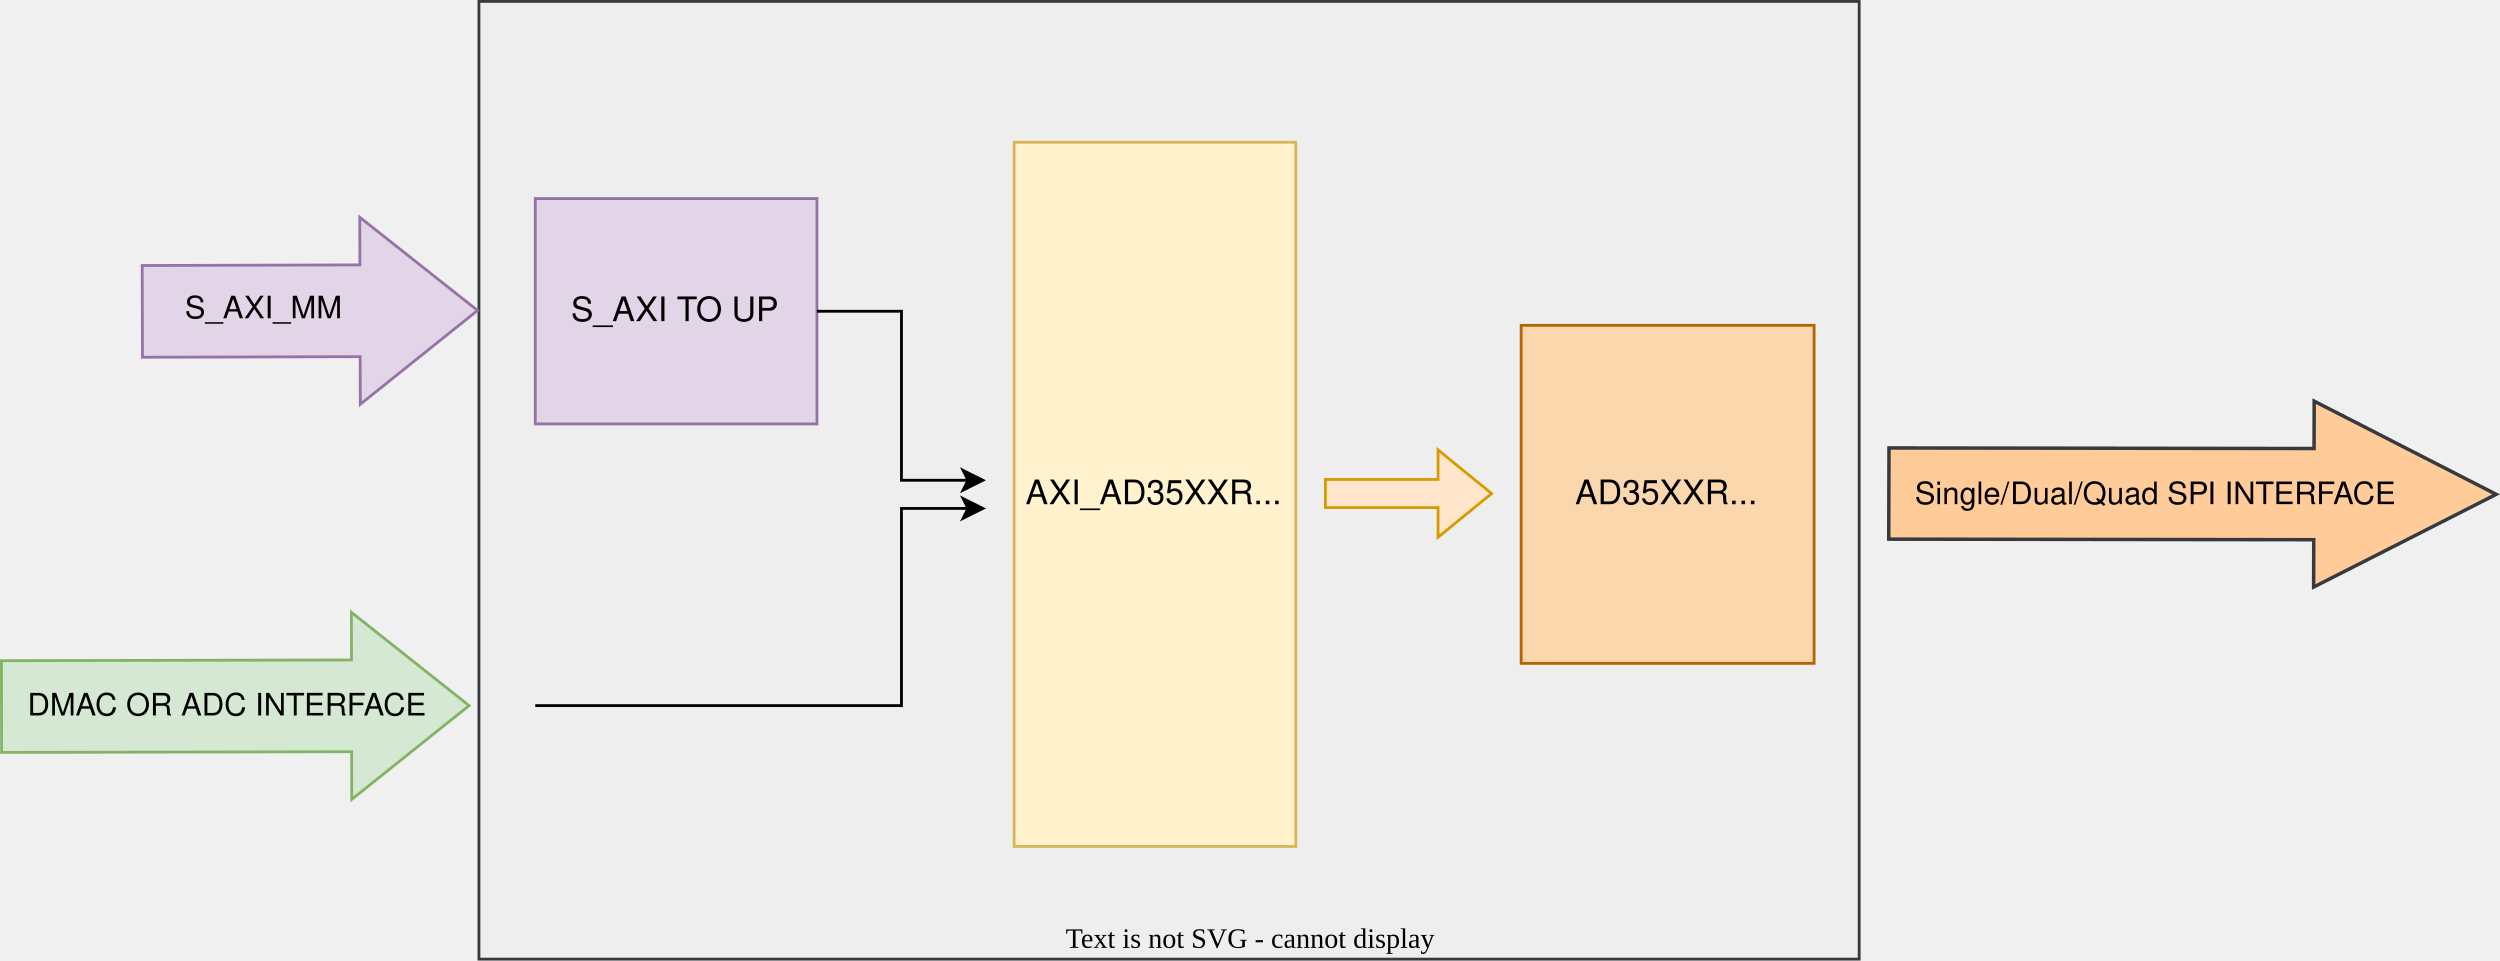
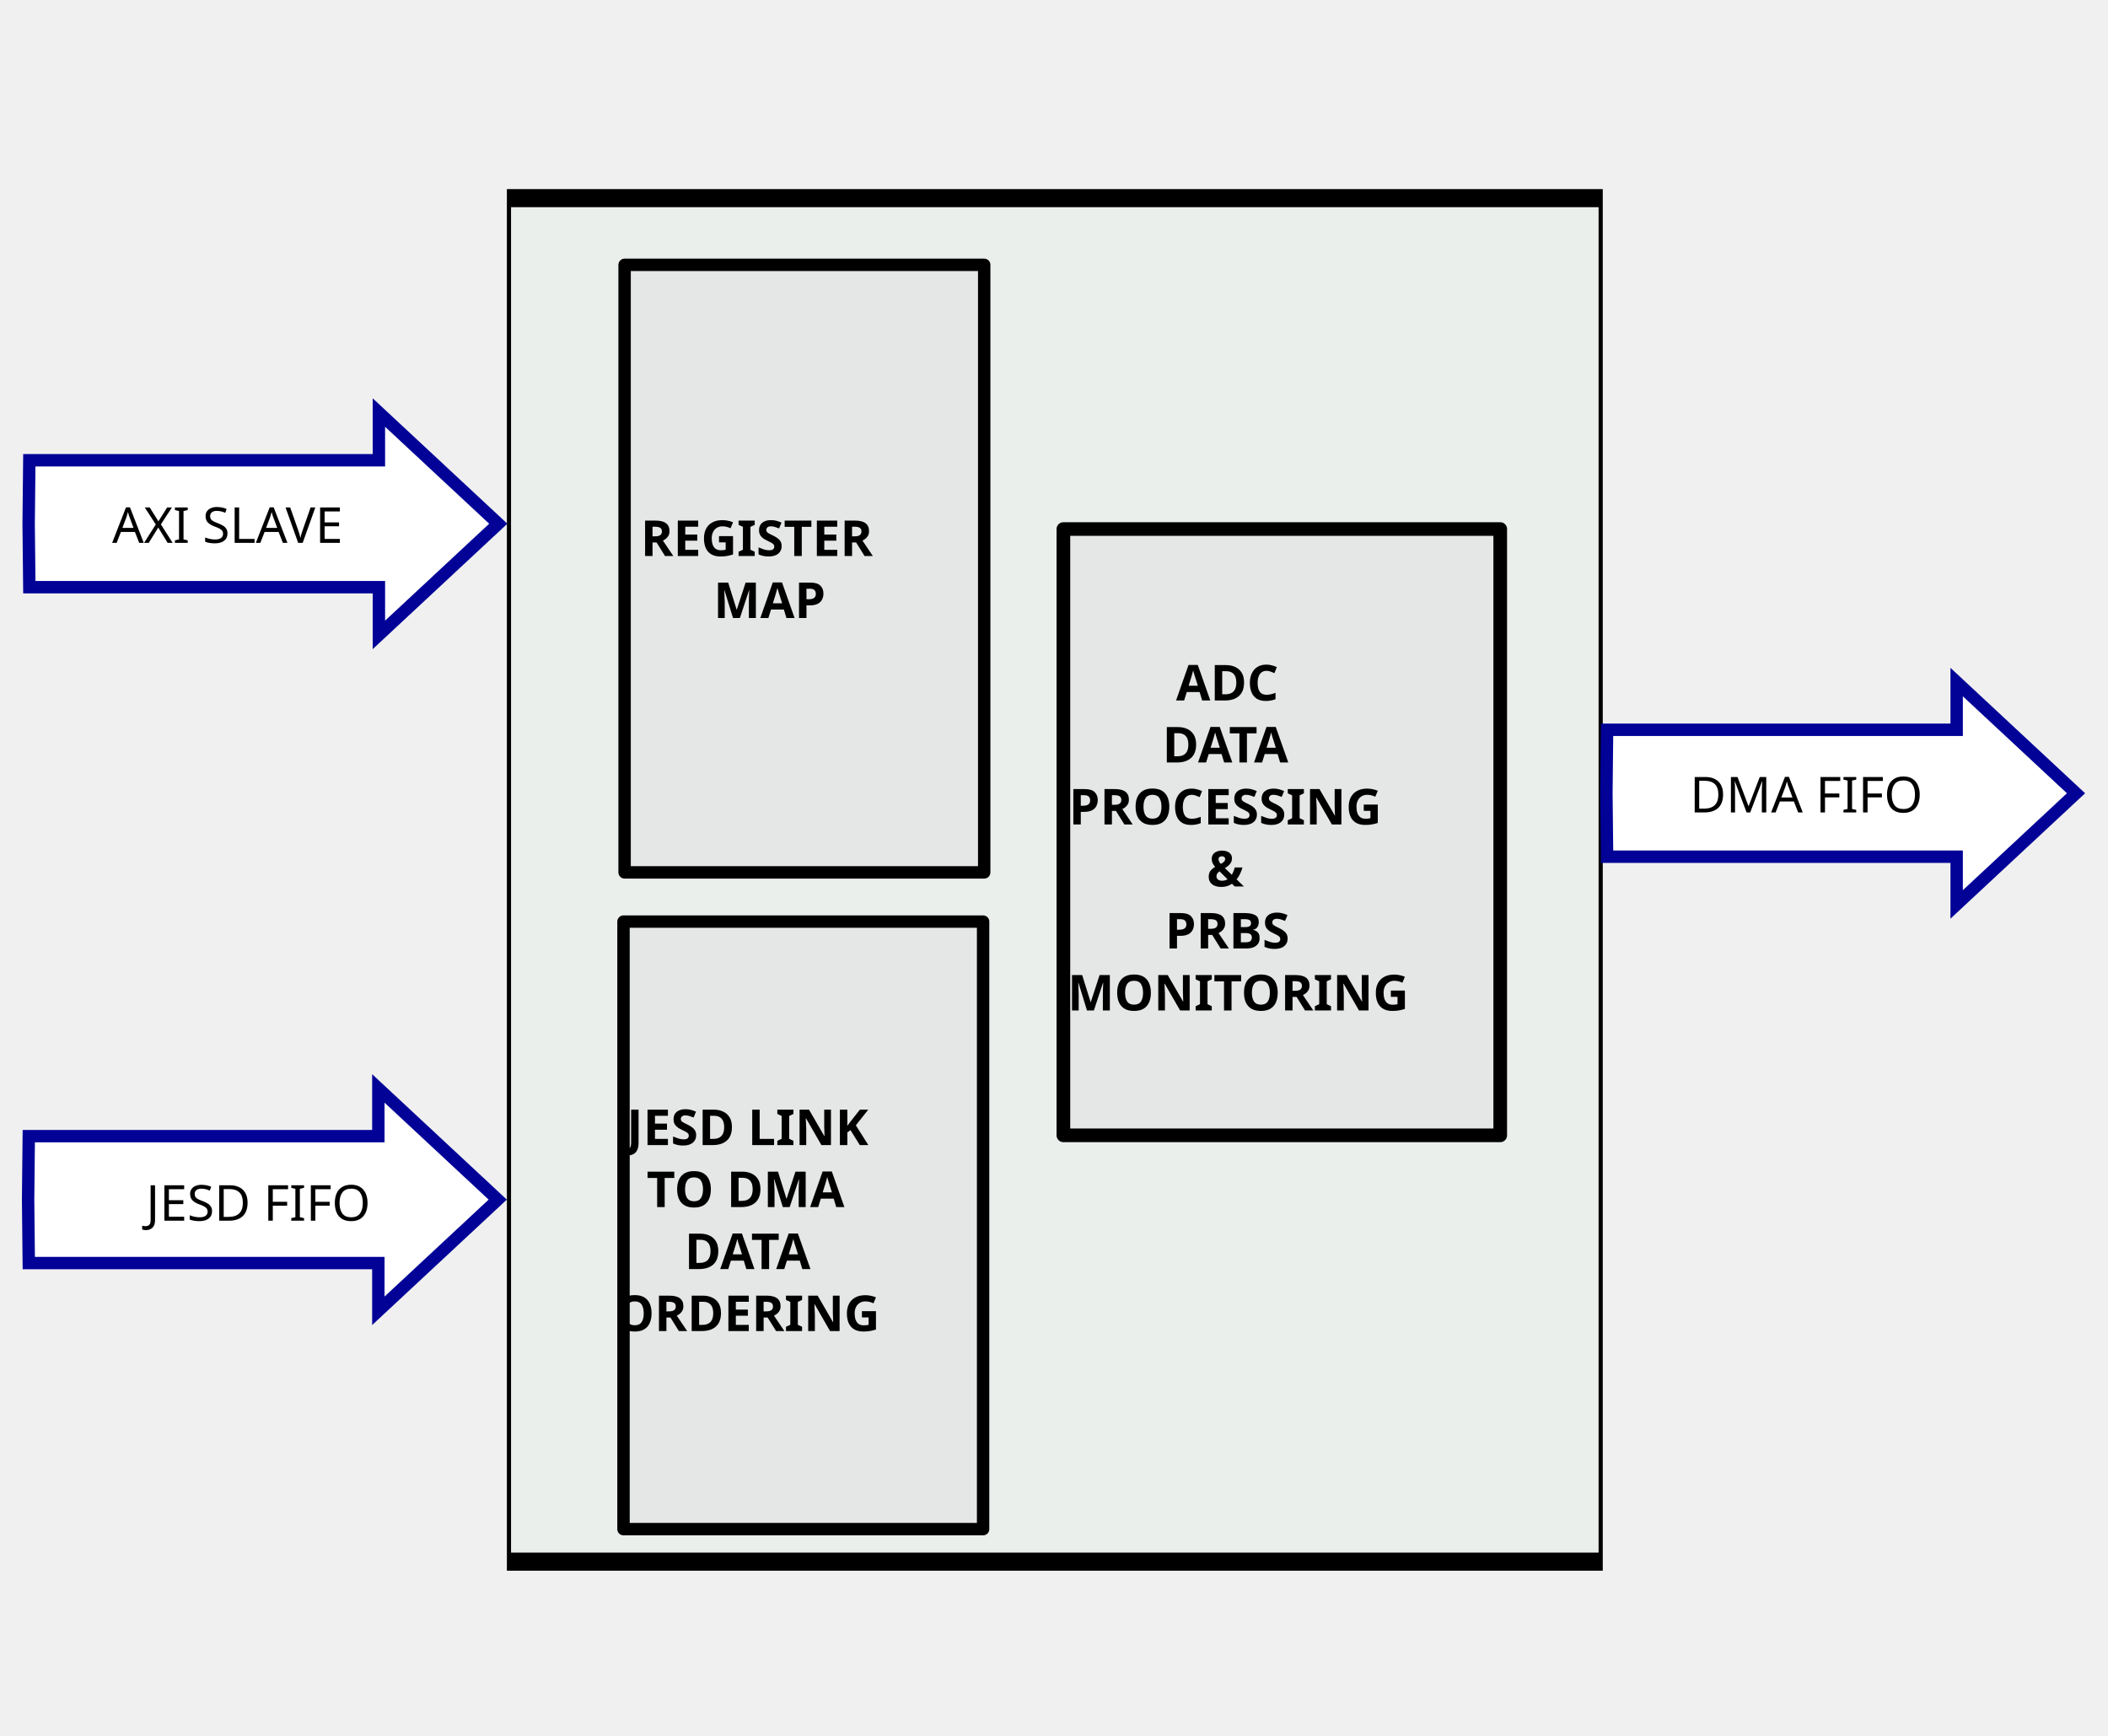
- <svg xmlns="http://www.w3.org/2000/svg" xmlns:xlink="http://www.w3.org/1999/xlink" version="1.1" width="887.531" height="341" viewBox="-0.5 -0.5 887.531 341" content="&lt;mxfile host=&quot;Electron&quot; modified=&quot;2023-05-18T08:33:39.622Z&quot; agent=&quot;5.0 (Windows NT 10.0; Win64; x64) AppleWebKit/537.36 (KHTML, like Gecko) draw.io/16.5.1 Chrome/96.0.466.110 Electron/16.0.7 Safari/537.36&quot; version=&quot;16.5.1&quot; etag=&quot;B68MBRvP5nJUCYHy4wJU&quot; type=&quot;device&quot;&gt;&lt;diagram id=&quot;lZ00L-VwlXBDNHSEjXac&quot;&gt;5Vlbc5s4FP41fqxHFyTg0Zd0m5l6k42Tad86MgibKUYeTGq7v34lI64C17FJt8n6gcCRdJDO953vnCEDPFnv/0rYZjUTPo8GCPj7AZ4OEHIAkVdlOGQGy6GZYZmEfmaCpWEe/uTaCLT1OfT5tjYxFSJKw03d6Ik45l5as7EkEbv6tEBE9bdu2JIbhrnHItP6JfTTlT4WAaX9Ew+Xq/zNEOiRNcsna8N2xXyxq5jwzQBPEiHS7G69n/BIxS6PS7buY8dosbGEx+k5C1C24AeLnvXZ9L7SQ37YRDzHPlfzwQCPd6sw5fMN89ToTqIrbat0HcknKG+DMIomIhLJcS3mx5+0b9NEfOeVEUyxi301ErPNo7gX4XHD6hV6SzxJ+b7zWLAIliQZF2ueJgc5JV/g6PgeCgSy510Jl+Vq26oCFba0kWmKLAvfZRTljQ5ke1Dxr4PKY3+kiCifvIhtt6FXj2M96HJ2zjOMhg6kGFGCAYXyFJaK4YptlOMg4nvtVq3RiQPxkNjQkvzMrwrH0l990AQxCDzPdS8CkftGIv0SwgpEpAWh3JbwiKXhj7r7NtT0G7LNFQyhDYYgxxraMk+Ln1X3uBXPice1k2pCNfw6qOmX1B2lLFny1HB05FQRhbNoZhk0++dpJP+A+f2tvN7+/Xjz8HE0uTHJJ1H5zBZSk2ucY1G4jBUhJUJcIjxWKRhK1RvpgXXo+8rHOOHb8CdbHP0psDfqNMfzkfGATKUlUu7HzPu+PDI550wsYv6ynNcSrl9WCmeVSPikFoAhsi1cB6UXCn1ApM1r7kAEwZZfizExMB5NMSHoYYBoJI8/XiTybqnuuvG+RsED5tvMa0v+hUUJsF5LwQlp5FEeioo8wDxJq/oAUQ8KTs2wf7391hn6yd2DjDqY3U2fPvcc/iBAXmv4fbqghL5W+LHdKKDULKBFV1MNf6HP14Tffl8FlEOfcLsNRJfamJ0C8Q8uoM38BENgueWvUfbOrZ/Nzg1B92Rd7q+cOgbp5t9U1s9m776A2v9RAcWtXnstoO77khIpJI5vtUmJgxaYvk0pgfWUxxQMMa5IyYVKYttNt68lHfkBKiybzkZyGbiT3QIYTSf/q37cPSknHxS6Tr276IVGjXa8sb4XNYGwvUhI0+OdvDzdG+C+qPs7DVN/bcVVvSECjd7QObM3dHpoDeEZX6xeJuhZ9HJNh29ALzEweq/LJBI3m7gmQh0SKaPLDpVpWm+6N4zbN9y5r+Z8pzZf3mQ7uDiNe/9C9/ZI1MxiozxeTCL395Aof+/ZJHJ7JpH5/c0gUUczeBWxjC8EnHZ8IbDdBXgL/Z/1St9iifUyvxc3hPKx/JdNNr38vxe++Rc=&lt;/diagram&gt;&lt;/mxfile&gt;" id="svg11">
-   <defs id="defs1" />
-   <g id="g10" transform="translate(-0.4690799)">
-     <rect x="170" y="0" width="490" height="340" fill="#eeeeee" stroke="#36393d" pointer-events="all" id="rect1" />
-     <path d="m 670.492,190.904 0.093,-32.376 150.901,0.199 0.046,-16.809 64.601,33.082 -64.803,32.913 0.046,-16.809 z" fill="#ffcc99" stroke="#36393d" stroke-miterlimit="10" pointer-events="all" id="path1" style="stroke-width:1.242" />
-     <text x="765.104" y="178.472" fill="#000000" font-family="Helvetica" font-size="11px" text-anchor="middle" id="text1">Single/Dual/Quad SPI INTERFACE</text>
-     <rect x="540" y="115" width="104" height="120" fill="#fad7ac" stroke="#b46504" pointer-events="all" id="rect2" />
-     <text x="591.5" y="178.5" fill="#000000" font-family="Helvetica" font-size="12px" text-anchor="middle" id="text2">AD35XXR...</text>
-     <rect x="360" y="50" width="100" height="250" fill="#fff2cc" stroke="#d6b656" pointer-events="all" id="rect3" />
-     <text x="409.5" y="178.5" fill="#000000" font-family="Helvetica" font-size="12px" text-anchor="middle" id="text3">AXI_AD35XXR...</text>
-     <path d="m 50.55,126.33 -0.1,-32.57 77.29,-0.22 -0.05,-16.9 41.81,33.07 -41.62,33.31 -0.05,-16.9 z" fill="#e1d5e7" stroke="#9673a6" stroke-miterlimit="10" pointer-events="all" id="path3" />
-     <text x="93.5" y="112.5" fill="#000000" font-family="Helvetica" font-size="11px" text-anchor="middle" id="text4">S_AXI_MM</text>
-     <path d="M 0.53,266.62 0.47,234.05 124.75,233.8 124.72,216.89 166.5,250 124.85,283.28 124.82,266.37 Z" fill="#d5e8d4" stroke="#82b366" stroke-miterlimit="10" pointer-events="all" id="path4" />
-     <text x="80.5" y="253.5" fill="#000000" font-family="Helvetica" font-size="11px" text-anchor="middle" id="text5">DMAC OR ADC INTERFACE</text>
-     <rect x="190" y="70" width="100" height="80" fill="#e1d5e7" stroke="#9673a6" pointer-events="all" id="rect5" />
-     <text x="239.5" y="113.5" fill="#000000" font-family="Helvetica" font-size="12px" text-anchor="middle" id="text6">S_AXI TO UP</text>
-     <path d="m 290,110 h 30 v 60 h 23.63" fill="none" stroke="#000000" stroke-miterlimit="10" pointer-events="stroke" id="path6" />
-     <path d="m 348.88,170 -7,3.5 1.75,-3.5 -1.75,-3.5 z" fill="#000000" stroke="#000000" stroke-miterlimit="10" pointer-events="all" id="path7" />
-     <path d="m 190,250 h 130 v -70 h 23.63" fill="none" stroke="#000000" stroke-miterlimit="10" pointer-events="stroke" id="path8" />
-     <path d="m 348.88,180 -7,3.5 1.75,-3.5 -1.75,-3.5 z" fill="#000000" stroke="#000000" stroke-miterlimit="10" pointer-events="all" id="path9" />
-     <path d="m 470.5,179.71 v -10 h 40 v -10.5 l 19,15.5 -19,15.5 v -10.5 z" fill="#ffe6cc" stroke="#d79b00" stroke-miterlimit="10" pointer-events="all" id="path10" />
+ <svg xmlns="http://www.w3.org/2000/svg" width="100%" height="100%" id="svg2" version="1.1" viewBox="0 0 425 350" preserveAspectRatio="xMidYMid slice">
+   <defs id="defs4">
+     <pattern y="0" x="0" height="6" width="6" patternUnits="userSpaceOnUse" id="EMFhbasepattern" />
+   </defs>
+   <g id="layer1" transform="translate(-13.13198,-537.9238)">
+     <text xml:space="preserve" style="font-style:normal;font-weight:normal;font-size:40px;line-height:125%;font-family:sans-serif;letter-spacing:0px;word-spacing:0px;fill:#000000;fill-opacity:1;stroke:none;stroke-width:1px;stroke-linecap:butt;stroke-linejoin:miter;stroke-opacity:1" x="108.826" y="336.356" id="text4214">
+       <tspan id="tspan4216" x="108.826" y="336.356" style="font-size:20px" />
+     </text>
+     <g transform="matrix(1.103181,0,0,4.791744,36.44472,-186.5609)" style="fill:#afedbd;fill-opacity:0.071;stroke:#000000;stroke-width:1;stroke-miterlimit:4;stroke-dasharray:none;stroke-dashoffset:0;stroke-opacity:1" id="g4180-1">
+       <rect y="159.532" x="71.884" height="57.375" width="199.517" id="rect3336-5" style="fill:#afedbd;fill-opacity:0.071;fill-rule:evenodd;stroke:#000000;stroke-width:0.761;stroke-linecap:butt;stroke-linejoin:miter;stroke-miterlimit:4;stroke-dasharray:none;stroke-dashoffset:0;stroke-opacity:1" />
+     </g>
+     <path style="opacity:0.99;fill:#ffffff;fill-opacity:1;fill-rule:evenodd;stroke:#000096;stroke-width:2.5;stroke-linecap:round;stroke-linejoin:miter;stroke-miterlimit:4;stroke-dasharray:none;stroke-opacity:1" d="m 89.522,665.937 0,-9.62 -70.477,0 -0.137,-12.796 0.135,-12.796 70.479,0 0,-9.62 24.068,22.417 z" id="path34982" />
+     <text xml:space="preserve" style="font-style:normal;font-weight:normal;font-size:10px;line-height:125%;font-family:sans-serif;letter-spacing:0px;word-spacing:0px;fill:#000000;fill-opacity:1;stroke:none;stroke-width:1px;stroke-linecap:butt;stroke-linejoin:miter;stroke-opacity:1" x="35.742" y="647.385" id="text4196">
+       <tspan id="tspan4198" x="35.742" y="647.385" style="font-size:10px">AXI SLAVE</tspan>
+     </text>
+     <rect style="opacity:1;fill:#d7d7d7;fill-opacity:0.353;fill-rule:nonzero;stroke:#000000;stroke-width:2.5;stroke-linecap:round;stroke-linejoin:round;stroke-miterlimit:4;stroke-dasharray:none;stroke-dashoffset:0;stroke-opacity:1" id="rect4204" width="72.5" height="122.5" x="139.059" y="591.324" />
+     <text xml:space="preserve" style="font-style:normal;font-weight:normal;font-size:10px;line-height:125%;font-family:sans-serif;letter-spacing:0px;word-spacing:0px;fill:#000000;fill-opacity:1;stroke:none;stroke-width:1px;stroke-linecap:butt;stroke-linejoin:miter;stroke-opacity:1" x="174.796" y="650.03" id="text4206">
+       <tspan id="tspan4208" x="174.796" y="650.03" style="font-style:normal;font-variant:normal;font-weight:bold;font-stretch:normal;font-family:sans-serif;-inkscape-font-specification:'sans-serif Bold';text-align:center;text-anchor:middle">REGISTER</tspan>
+       <tspan x="174.796" y="662.53" style="font-style:normal;font-variant:normal;font-weight:bold;font-stretch:normal;font-family:sans-serif;-inkscape-font-specification:'sans-serif Bold';text-align:center;text-anchor:middle" id="tspan4251">MAP</tspan>
+     </text>
+     <g id="g4357" transform="translate(-13.89132,-73.70117)">
+       <rect y="797.444" x="152.729" height="122.5" width="72.5" id="rect4204-3" style="opacity:1;fill:#d7d7d7;fill-opacity:0.353;fill-rule:nonzero;stroke:#000000;stroke-width:2.5;stroke-linecap:round;stroke-linejoin:round;stroke-miterlimit:4;stroke-dasharray:none;stroke-dashoffset:0;stroke-opacity:1" />
+       <text id="text4206-2" y="842.508" x="189.012" style="font-style:normal;font-weight:normal;font-size:10px;line-height:125%;font-family:sans-serif;letter-spacing:0px;word-spacing:0px;fill:#000000;fill-opacity:1;stroke:none;stroke-width:1px;stroke-linecap:butt;stroke-linejoin:miter;stroke-opacity:1" xml:space="preserve">
+         <tspan id="tspan4251-9" style="font-style:normal;font-variant:normal;font-weight:bold;font-stretch:normal;font-family:sans-serif;-inkscape-font-specification:'sans-serif Bold';text-align:center;text-anchor:middle" y="842.508" x="190.721">JESD LINK </tspan>
+         <tspan style="font-style:normal;font-variant:normal;font-weight:bold;font-stretch:normal;font-family:sans-serif;-inkscape-font-specification:'sans-serif Bold';text-align:center;text-anchor:middle" y="855.008" x="189.012" id="tspan4171">TO DMA</tspan>
+         <tspan style="font-style:normal;font-variant:normal;font-weight:bold;font-stretch:normal;font-family:sans-serif;-inkscape-font-specification:'sans-serif Bold';text-align:center;text-anchor:middle" y="867.508" x="190.721" id="tspan4173">DATA </tspan>
+         <tspan style="font-style:normal;font-variant:normal;font-weight:bold;font-stretch:normal;font-family:sans-serif;-inkscape-font-specification:'sans-serif Bold';text-align:center;text-anchor:middle" y="880.008" x="190.721" id="tspan4175">ORDERING </tspan>
+         <tspan style="font-style:normal;font-variant:normal;font-weight:bold;font-stretch:normal;font-family:sans-serif;-inkscape-font-specification:'sans-serif Bold';text-align:center;text-anchor:middle" y="892.508" x="189.012" id="tspan4369" />
+       </text>
+     </g>
+     <flowRoot xml:space="preserve" id="flowRoot4272" style="font-style:normal;font-weight:normal;font-size:40px;line-height:125%;font-family:sans-serif;letter-spacing:0px;word-spacing:0px;fill:#000000;fill-opacity:1;stroke:none;stroke-width:1px;stroke-linecap:butt;stroke-linejoin:miter;stroke-opacity:1">
+       <flowRegion id="flowRegion4274">
+         <rect id="rect4276" width="183.356" height="283.765" x="-27.831" y="74.488" />
+       </flowRegion>
+       <flowPara id="flowPara4278" />
+     </flowRoot>
+     <text xml:space="preserve" style="font-style:normal;font-weight:normal;font-size:40px;line-height:125%;font-family:sans-serif;letter-spacing:0px;word-spacing:0px;fill:#000000;fill-opacity:1;stroke:none;stroke-width:1px;stroke-linecap:butt;stroke-linejoin:miter;stroke-opacity:1" x="274.524" y="600.338" id="text4295">
+       <tspan id="tspan4297" x="274.524" y="600.338" />
+     </text>
+     <g id="g4362" transform="translate(-72.90671,199.4537)">
+       <rect y="445.14" x="300.431" height="122.247" width="88.073" id="rect4204-2" style="opacity:1;fill:#d7d7d7;fill-opacity:0.353;fill-rule:nonzero;stroke:#000000;stroke-width:2.753;stroke-linecap:round;stroke-linejoin:round;stroke-miterlimit:4;stroke-dasharray:none;stroke-dashoffset:0;stroke-opacity:1" />
+       <text id="text4206-0" y="479.709" x="344.774" style="font-style:normal;font-weight:normal;font-size:10px;line-height:125%;font-family:sans-serif;letter-spacing:0px;word-spacing:0px;fill:#000000;fill-opacity:1;stroke:none;stroke-width:1px;stroke-linecap:butt;stroke-linejoin:miter;stroke-opacity:1" xml:space="preserve">
+         <tspan id="tspan4251-95" style="font-style:normal;font-variant:normal;font-weight:bold;font-stretch:normal;font-family:sans-serif;-inkscape-font-specification:'sans-serif Bold';text-align:center;text-anchor:middle" y="479.709" x="346.483">ADC </tspan>
+         <tspan id="tspan4322" style="font-style:normal;font-variant:normal;font-weight:bold;font-stretch:normal;font-family:sans-serif;-inkscape-font-specification:'sans-serif Bold';text-align:center;text-anchor:middle" y="492.209" x="344.774">DATA</tspan>
+         <tspan id="tspan4324" style="font-style:normal;font-variant:normal;font-weight:bold;font-stretch:normal;font-family:sans-serif;-inkscape-font-specification:'sans-serif Bold';text-align:center;text-anchor:middle" y="504.709" x="344.774">PROCESSING</tspan>
+         <tspan style="font-style:normal;font-variant:normal;font-weight:bold;font-stretch:normal;font-family:sans-serif;-inkscape-font-specification:'sans-serif Bold';text-align:center;text-anchor:middle" y="517.209" x="344.774" id="tspan4177">&amp;</tspan>
+         <tspan style="font-style:normal;font-variant:normal;font-weight:bold;font-stretch:normal;font-family:sans-serif;-inkscape-font-specification:'sans-serif Bold';text-align:center;text-anchor:middle" y="529.709" x="346.483" id="tspan4179">PRBS </tspan>
+         <tspan style="font-style:normal;font-variant:normal;font-weight:bold;font-stretch:normal;font-family:sans-serif;-inkscape-font-specification:'sans-serif Bold';text-align:center;text-anchor:middle" y="542.209" x="344.774" id="tspan4181">MONITORING</tspan>
+       </text>
+     </g>
+     <path style="opacity:0.99;fill:#ffffff;fill-opacity:1;fill-rule:evenodd;stroke:#000096;stroke-width:2.5;stroke-linecap:round;stroke-linejoin:miter;stroke-miterlimit:4;stroke-dasharray:none;stroke-opacity:1" d="m 89.413,802.217 0,-9.62 -70.477,0 -0.137,-12.796 0.135,-12.796 70.479,0 0,-9.62 24.068,22.417 z" id="path34982-9" />
+     <text xml:space="preserve" style="font-style:normal;font-weight:normal;font-size:10px;line-height:125%;font-family:sans-serif;letter-spacing:0px;word-spacing:0px;fill:#000000;fill-opacity:1;stroke:none;stroke-width:1px;stroke-linecap:butt;stroke-linejoin:miter;stroke-opacity:1" x="42.579" y="784.051" id="text4196-2">
+       <tspan id="tspan4198-0" x="42.579" y="784.051" style="font-size:10px">JESD FIFO</tspan>
+     </text>
+     <path style="opacity:0.99;fill:#ffffff;fill-opacity:1;fill-rule:evenodd;stroke:#000096;stroke-width:2.5;stroke-linecap:round;stroke-linejoin:miter;stroke-miterlimit:4;stroke-dasharray:none;stroke-opacity:1" d="m 407.618,720.284 0,-9.62 -70.477,0 -0.137,-12.796 0.135,-12.796 70.479,0 0,-9.62 24.068,22.417 z" id="path34982-4" />
+     <text xml:space="preserve" style="font-style:normal;font-weight:normal;font-size:10px;line-height:125%;font-family:sans-serif;letter-spacing:0px;word-spacing:0px;fill:#000000;fill-opacity:1;stroke:none;stroke-width:1px;stroke-linecap:butt;stroke-linejoin:miter;stroke-opacity:1" x="353.839" y="701.732" id="text4196-0">
+       <tspan id="tspan4198-8" x="353.839" y="701.732" style="font-size:10px">DMA FIFO</tspan>
+     </text>
  </g>
-   <switch id="switch11" transform="translate(-0.4690799)">
-     <g requiredFeatures="http://www.w3.org/TR/SVG11/feature#Extensibility" id="g11" />
-     <a transform="translate(0,-5)" xlink:href="https://www.diagrams.net/doc/faq/svg-export-text-problems" target="_blank" id="a11">
-       <text text-anchor="middle" font-size="10px" x="50%" y="100%" id="text11">Text is not SVG - cannot display</text>
-     </a>
-   </switch>
</svg>
